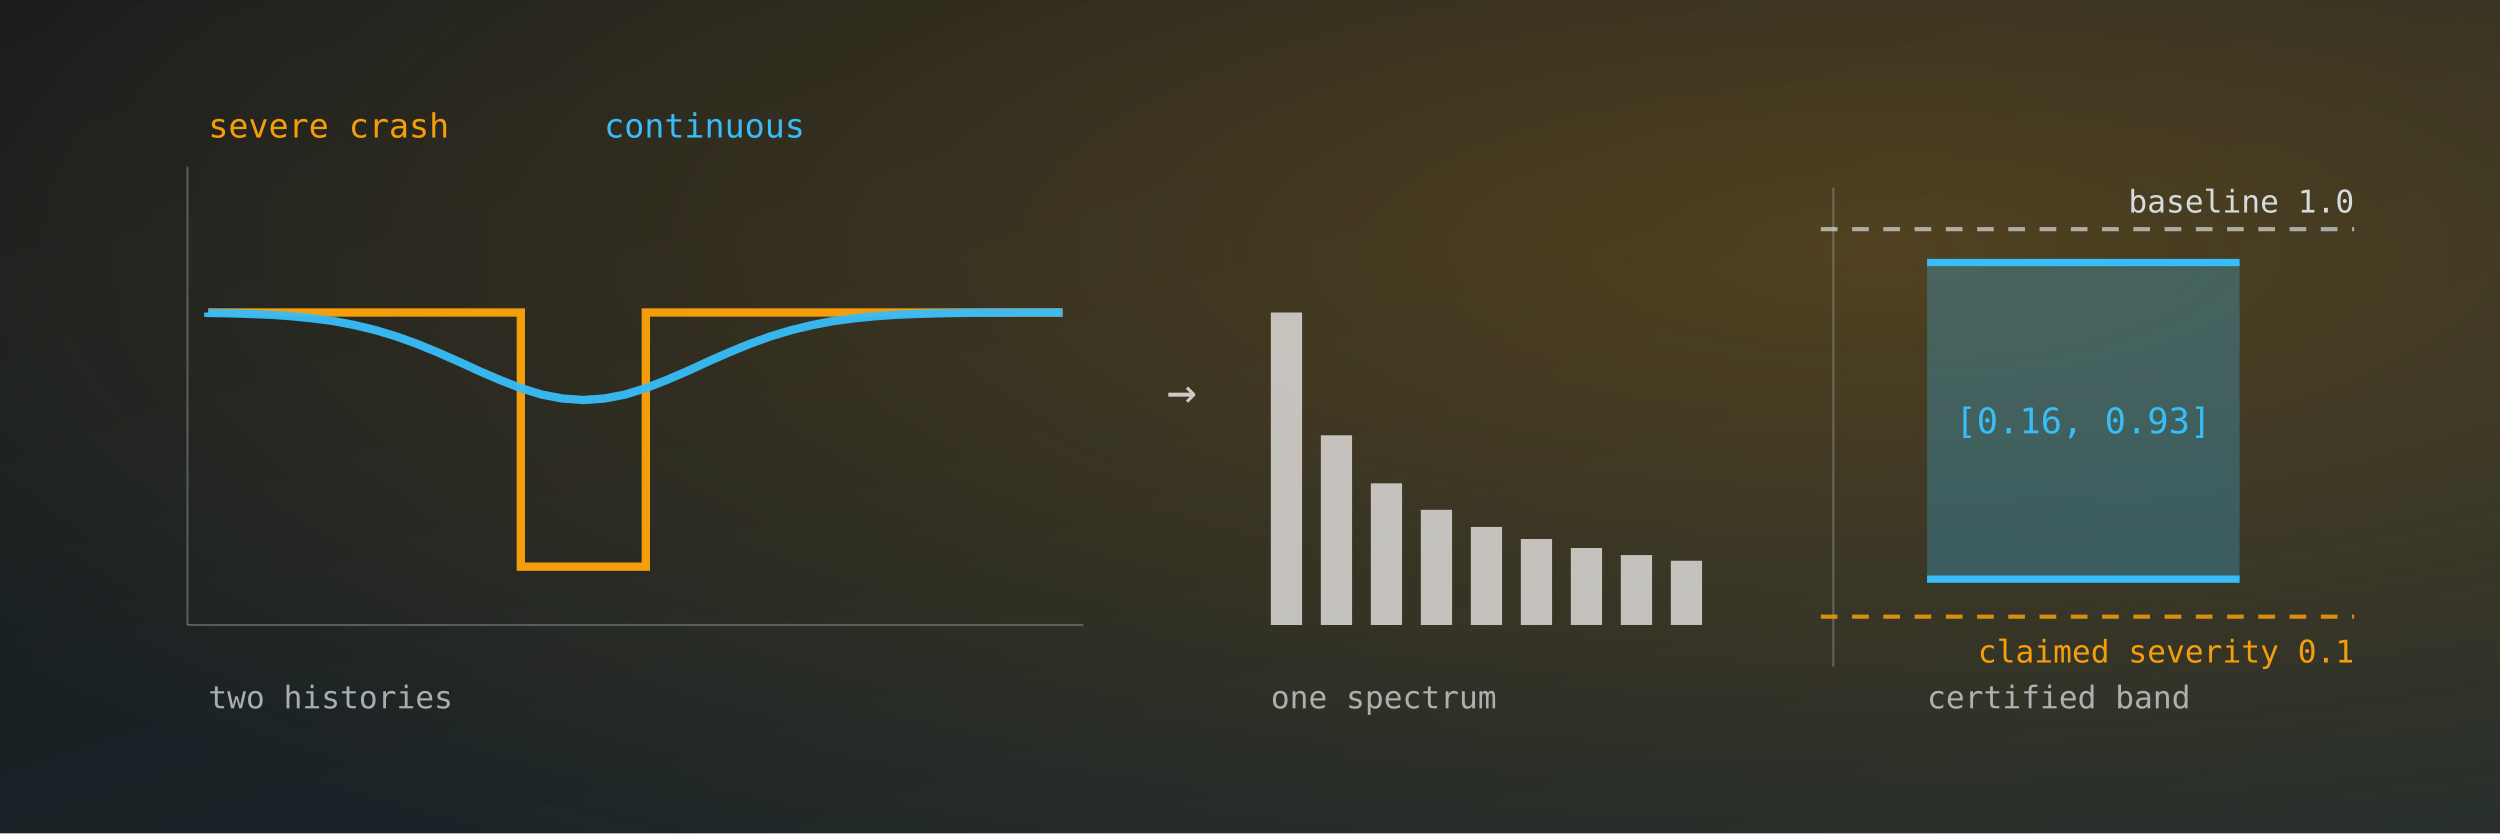
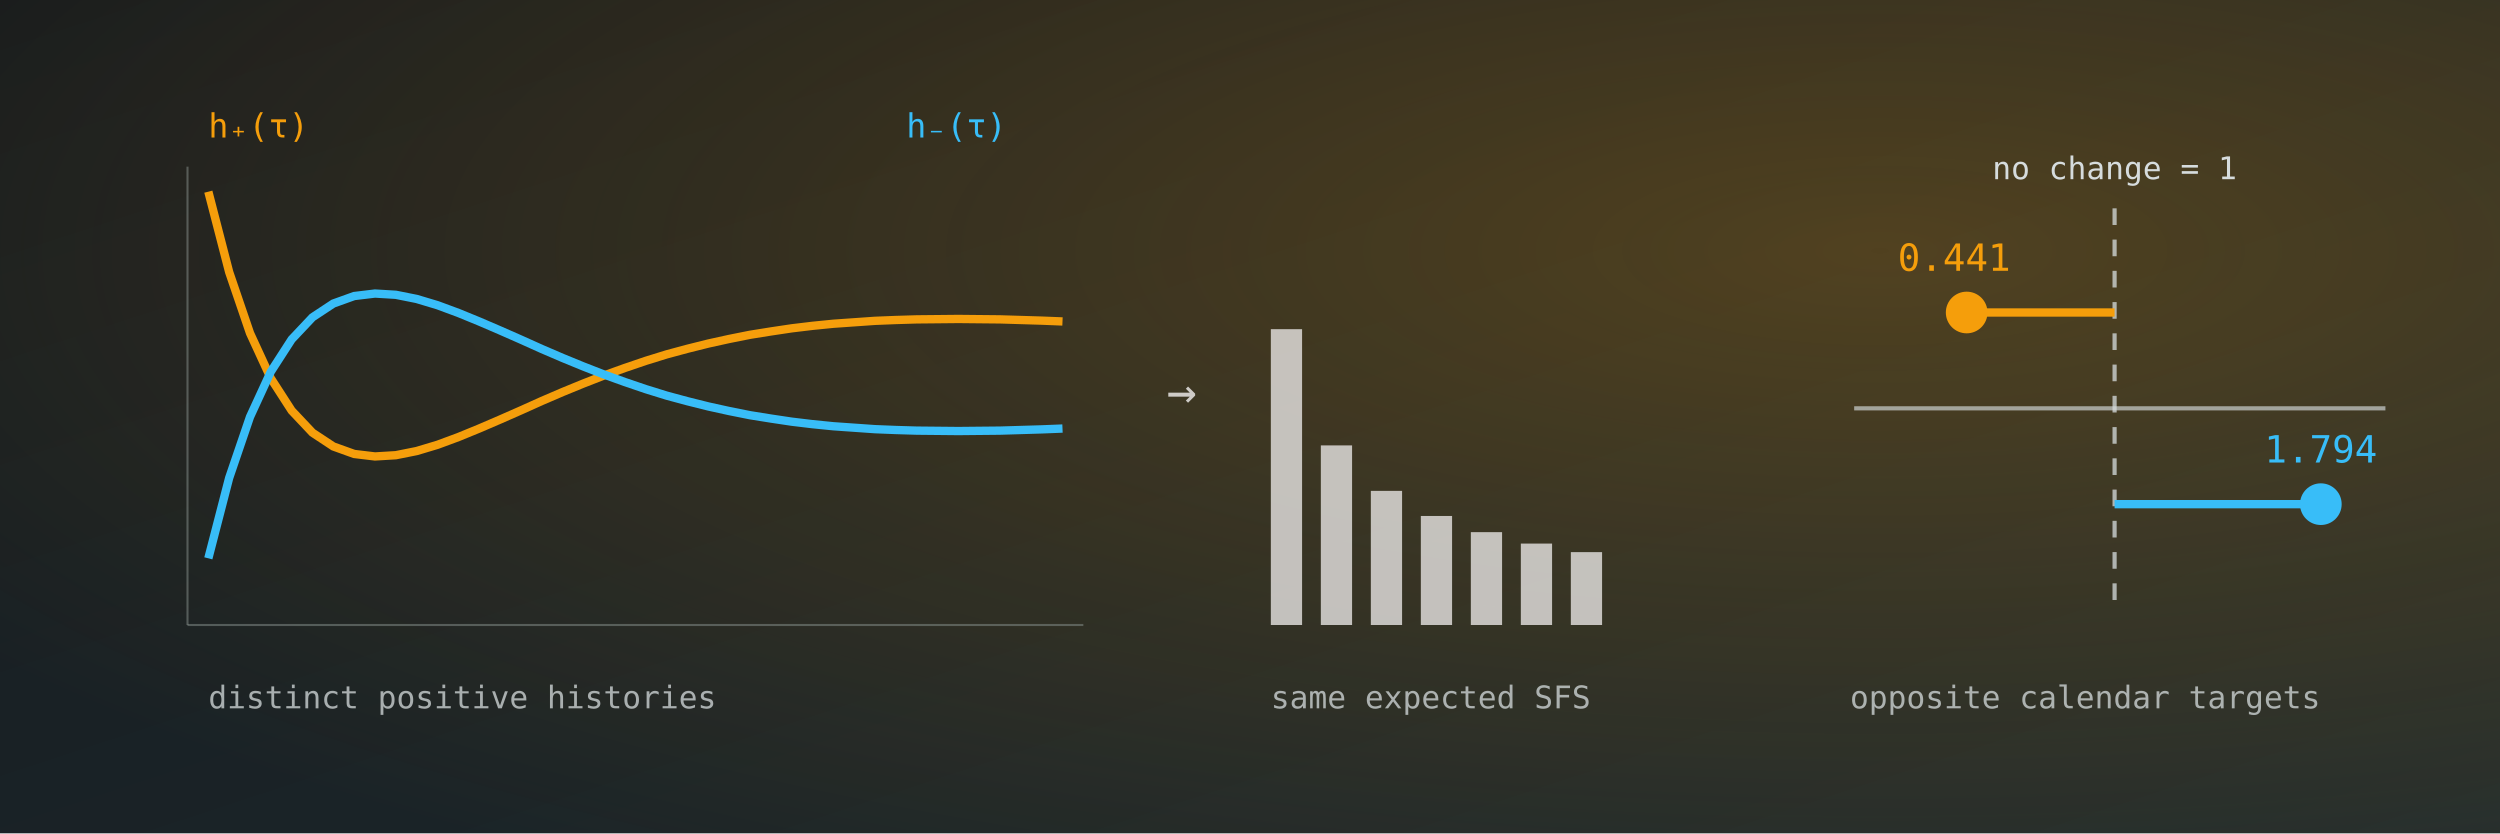
<svg xmlns="http://www.w3.org/2000/svg" viewBox="0 0 1200 400" role="img" aria-hidden="true">
  <defs>
    <linearGradient id="bg" x1="0" y1="0" x2="1" y2="1">
      <stop offset="0" stop-color="#151a1e" />
      <stop offset="1" stop-color="#1e2a2e" />
    </linearGradient>
    <radialGradient id="glow" cx="0.75" cy="0.3" r="0.9">
      <stop offset="0" stop-color="#f59e0b" stop-opacity="0.25" />
      <stop offset="1" stop-color="#f59e0b" stop-opacity="0" />
    </radialGradient>
  </defs>
  <rect width="1200" height="400" fill="url(#bg)" />
  <rect width="1200" height="400" fill="url(#glow)" />
  <line x1="90" y1="300" x2="520" y2="300" stroke="#8a938f" stroke-width="1" opacity=".5" />
  <line x1="90" y1="80" x2="90" y2="300" stroke="#8a938f" stroke-width="1" opacity=".5" />
-   <path d="M 100 150 L 250 150 L 250 272 L 310 272 L 310 150 L 510 150" fill="none" stroke="#f59e0b" stroke-width="4" />
-   <path d="M 100 150 L 100.0 150.2 L 110.0 150.4 L 120.0 150.7 L 130.0 151.1 L 140.0 151.8 L 150.0 152.8 L 160.0 154.1 L 170.0 156.0 L 180.0 158.4 L 190.0 161.4 L 200.0 165.0 L 210.0 169.1 L 220.0 173.5 L 230.0 178.1 L 240.0 182.4 L 250.0 186.3 L 260.0 189.4 L 270.0 191.3 L 280.0 192.0 L 290.0 191.3 L 300.0 189.4 L 310.0 186.3 L 320.0 182.4 L 330.0 178.1 L 340.0 173.5 L 350.0 169.1 L 360.0 165.0 L 370.0 161.4 L 380.0 158.4 L 390.0 156.0 L 400.0 154.1 L 410.0 152.8 L 420.0 151.8 L 430.0 151.1 L 440.0 150.7 L 450.0 150.4 L 460.0 150.2 L 470.0 150.1 L 480.0 150.1 L 490.0 150.0 L 500.0 150.0 L 510.0 150.0" fill="none" stroke="#38bdf8" stroke-width="4" stroke-dasharray="1 0" opacity=".95" />
-   <text x="100" y="66" font-family="ui-monospace,monospace" font-size="16" fill="#f59e0b">severe crash</text>
-   <text x="290" y="66" font-family="ui-monospace,monospace" font-size="16" fill="#38bdf8">continuous</text>
-   <text x="100" y="340" font-family="ui-monospace,monospace" font-size="15" fill="#d6dcdd" opacity=".75">two histories</text>
+   <path d="M 100.0 92.0 L 110.0 130.6 L 120.0 159.9 L 130.0 181.6 L 140.0 197.1 L 150.0 207.7 L 160.0 214.3 L 170.0 217.9 L 180.0 219.1 L 190.0 218.5 L 200.0 216.5 L 210.0 213.5 L 220.0 209.8 L 230.0 205.7 L 240.0 201.4 L 250.0 197.0 L 260.0 192.5 L 270.0 188.2 L 280.0 184.1 L 290.0 180.2 L 300.0 176.6 L 310.0 173.2 L 320.0 170.1 L 330.0 167.4 L 340.0 164.9 L 350.0 162.7 L 360.0 160.7 L 370.0 159.1 L 380.0 157.6 L 390.0 156.4 L 400.0 155.4 L 410.0 154.7 L 420.0 154.0 L 430.0 153.6 L 440.0 153.3 L 450.0 153.2 L 460.0 153.1 L 470.0 153.2 L 480.0 153.3 L 490.0 153.6 L 500.0 153.9 L 510.0 154.3" fill="none" stroke="#f59e0b" stroke-width="4" />
+   <path d="M 100.0 268.0 L 110.0 229.4 L 120.0 200.1 L 130.0 178.4 L 140.0 162.9 L 150.0 152.3 L 160.0 145.7 L 170.0 142.1 L 180.0 140.9 L 190.0 141.5 L 200.0 143.5 L 210.0 146.5 L 220.0 150.2 L 230.0 154.3 L 240.0 158.6 L 250.0 163.0 L 260.0 167.5 L 270.0 171.8 L 280.0 175.9 L 290.0 179.8 L 300.0 183.4 L 310.0 186.8 L 320.0 189.9 L 330.0 192.6 L 340.0 195.1 L 350.0 197.3 L 360.0 199.3 L 370.0 200.9 L 380.0 202.4 L 390.0 203.6 L 400.0 204.6 L 410.0 205.3 L 420.0 206.0 L 430.0 206.4 L 440.0 206.7 L 450.0 206.8 L 460.0 206.9 L 470.0 206.8 L 480.0 206.7 L 490.0 206.4 L 500.0 206.1 L 510.0 205.7" fill="none" stroke="#38bdf8" stroke-width="4" />
+   <text x="100" y="66" font-family="ui-monospace,monospace" font-size="16" fill="#f59e0b">h₊(τ)</text>
+   <text x="435" y="66" font-family="ui-monospace,monospace" font-size="16" fill="#38bdf8">h₋(τ)</text>
+   <text x="100" y="340" font-family="ui-monospace,monospace" font-size="15" fill="#d6dcdd" opacity=".75">distinct positive histories</text>
  <text x="560" y="196" font-family="ui-monospace,monospace" font-size="24" fill="#e7e5e4" opacity=".85">→</text>
-   <rect x="610" y="150" width="15" height="150" fill="#e7e5e4" opacity=".8" />
-   <rect x="634" y="208.935" width="15" height="91.065" fill="#e7e5e4" opacity=".8" />
-   <rect x="658" y="231.991" width="15" height="68.009" fill="#e7e5e4" opacity=".8" />
-   <rect x="682" y="244.715" width="15" height="55.285" fill="#e7e5e4" opacity=".8" />
-   <rect x="706" y="252.92" width="15" height="47.08" fill="#e7e5e4" opacity=".8" />
-   <rect x="730" y="258.712" width="15" height="41.288" fill="#e7e5e4" opacity=".8" />
-   <rect x="754" y="263.049" width="15" height="36.951" fill="#e7e5e4" opacity=".8" />
-   <rect x="778" y="266.437" width="15" height="33.563" fill="#e7e5e4" opacity=".8" />
-   <rect x="802" y="269.166" width="15" height="30.834" fill="#e7e5e4" opacity=".8" />
-   <text x="610" y="340" font-family="ui-monospace,monospace" font-size="15" fill="#d6dcdd" opacity=".75">one spectrum</text>
-   <line x1="880" y1="90" x2="880" y2="320" stroke="#8a938f" stroke-width="1" opacity=".5" />
-   <line x1="874" y1="110" x2="1130" y2="110" stroke="#d6dcdd" stroke-width="2" stroke-dasharray="8 7" opacity=".7" />
-   <text x="1130" y="102" text-anchor="end" font-family="ui-monospace,monospace" font-size="15" fill="#d6dcdd">baseline 1.0</text>
-   <line x1="874" y1="296" x2="1130" y2="296" stroke="#f59e0b" stroke-width="2" stroke-dasharray="8 7" opacity=".85" />
-   <text x="1130" y="318" text-anchor="end" font-family="ui-monospace,monospace" font-size="15" fill="#f59e0b">claimed severity 0.1</text>
-   <rect x="925" y="126" width="150" height="152" fill="#38bdf8" opacity=".28" />
-   <line x1="925" y1="126" x2="1075" y2="126" stroke="#38bdf8" stroke-width="3.5" />
-   <line x1="925" y1="278" x2="1075" y2="278" stroke="#38bdf8" stroke-width="3.5" />
-   <text x="1000" y="208" text-anchor="middle" font-family="ui-monospace,monospace" font-size="17" fill="#38bdf8">[0.16, 0.93]</text>
-   <text x="925" y="340" font-family="ui-monospace,monospace" font-size="15" fill="#d6dcdd" opacity=".75">certified band</text>
+   <rect x="610" y="158" width="15" height="142" fill="#e7e5e4" opacity=".8" />
+   <rect x="634" y="213.792" width="15" height="86.208" fill="#e7e5e4" opacity=".8" />
+   <rect x="658" y="235.619" width="15" height="64.381" fill="#e7e5e4" opacity=".8" />
+   <rect x="682" y="247.663" width="15" height="52.337" fill="#e7e5e4" opacity=".8" />
+   <rect x="706" y="255.431" width="15" height="44.569" fill="#e7e5e4" opacity=".8" />
+   <rect x="730" y="260.914" width="15" height="39.086" fill="#e7e5e4" opacity=".8" />
+   <rect x="754" y="265.02" width="15" height="34.98" fill="#e7e5e4" opacity=".8" />
+   <text x="610" y="340" font-family="ui-monospace,monospace" font-size="15" fill="#d6dcdd" opacity=".75">same expected SFS</text>
+   <line x1="890" y1="196" x2="1145" y2="196" stroke="#d6dcdd" stroke-width="2" opacity=".65" />
+   <line x1="1015" y1="100" x2="1015" y2="294" stroke="#d6dcdd" stroke-width="2" stroke-dasharray="8 7" opacity=".75" />
+   <circle cx="944" cy="150" r="10" fill="#f59e0b" />
+   <line x1="944" y1="150" x2="1015" y2="150" stroke="#f59e0b" stroke-width="4" />
+   <circle cx="1114" cy="242" r="10" fill="#38bdf8" />
+   <line x1="1015" y1="242" x2="1114" y2="242" stroke="#38bdf8" stroke-width="4" />
+   <text x="938" y="130" text-anchor="middle" font-family="ui-monospace,monospace" font-size="18" fill="#f59e0b">0.441</text>
+   <text x="1114" y="222" text-anchor="middle" font-family="ui-monospace,monospace" font-size="18" fill="#38bdf8">1.794</text>
+   <text x="1015" y="86" text-anchor="middle" font-family="ui-monospace,monospace" font-size="15" fill="#d6dcdd">no change = 1</text>
+   <text x="888" y="340" font-family="ui-monospace,monospace" font-size="15" fill="#d6dcdd" opacity=".75">opposite calendar targets</text>
</svg>
